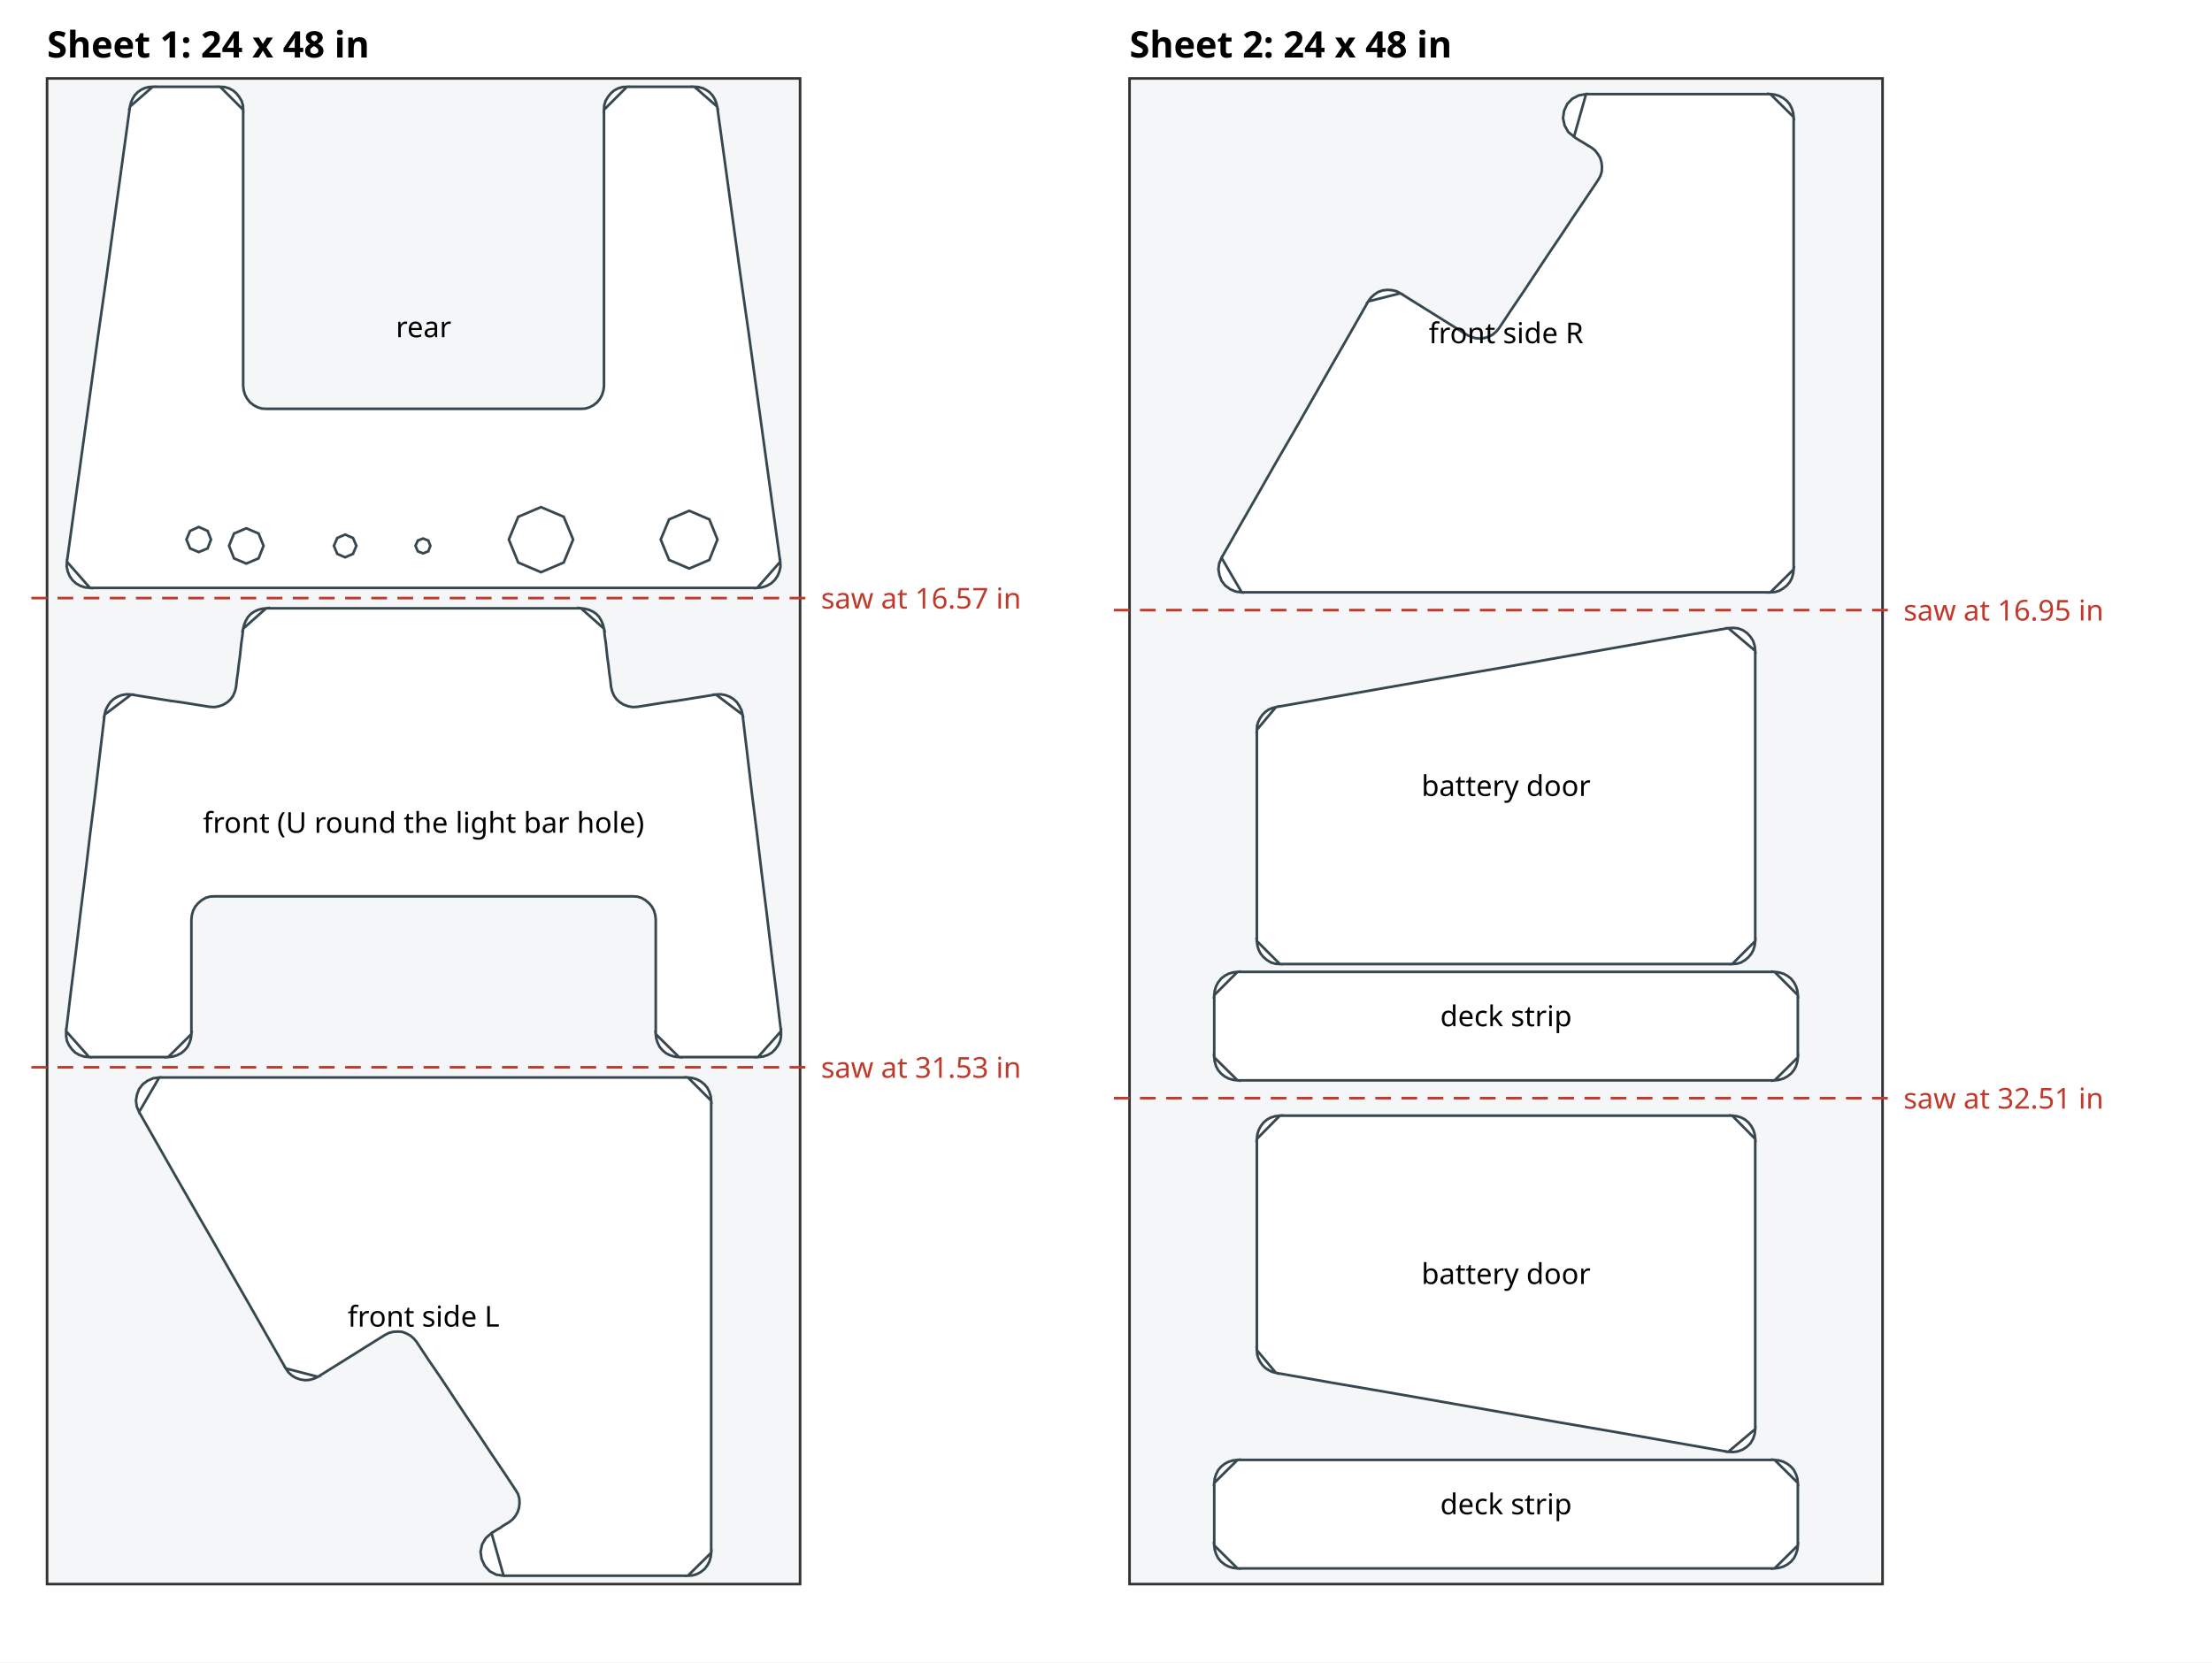
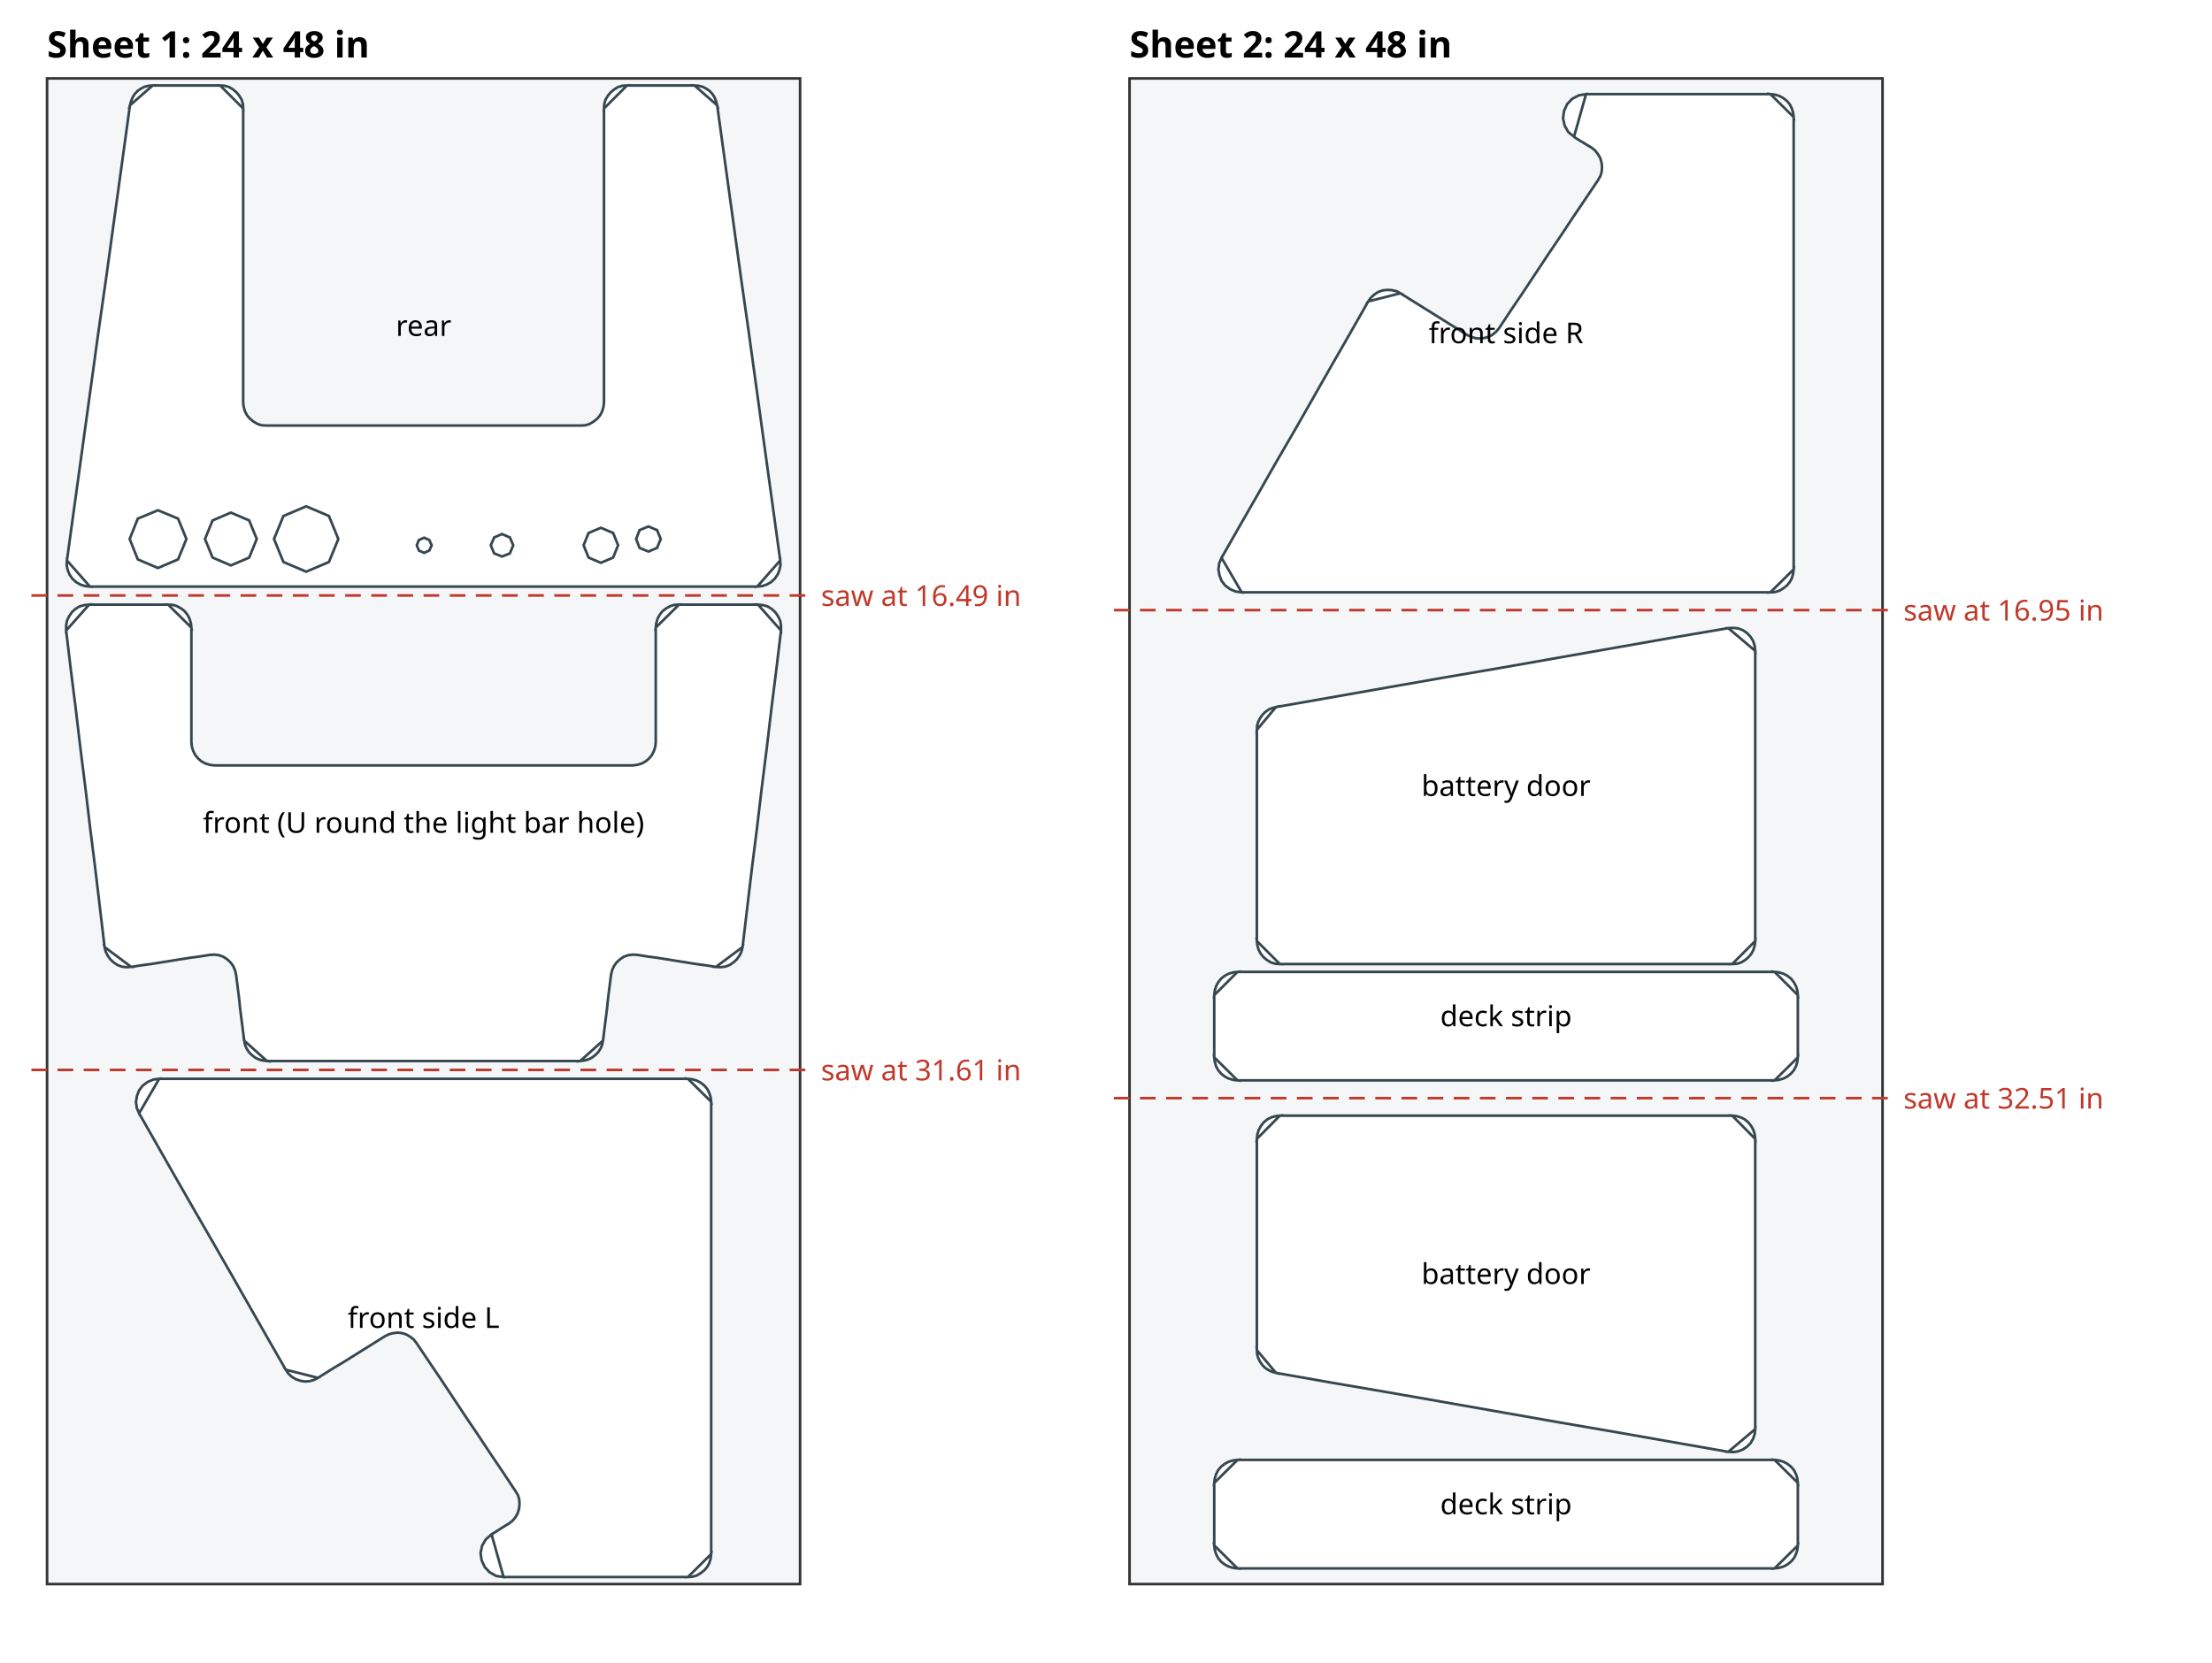
<svg xmlns="http://www.w3.org/2000/svg" width="846" height="636" viewBox="0 0 846 636" font-family="Segoe UI, sans-serif" font-size="11">
  <rect width="100%" height="100%" fill="#fff" />
  <text x="18" y="22" font-size="14" font-weight="600">Sheet 1: 24 x 48 in</text>
  <rect x="18.0" y="30.0" width="288.0" height="576.0" fill="#f4f6f8" stroke="#333" />
-   <polygon points="298.4,214.9 295.4,193.1 292.4,171.3 289.4,149.6 286.4,127.8 283.3,106.1 280.3,84.3 277.3,62.5 274.3,40.8 265.6,33.2 267.1,33.3 268.7,33.7 270.1,34.4 271.4,35.3 272.5,36.5 273.3,37.8 273.9,39.2 274.3,40.8 265.6,33.2 262.3,33.2 259.1,33.2 255.9,33.2 252.7,33.2 249.5,33.2 246.2,33.2 243.0,33.2 239.8,33.2 231.0,42.0 231.1,40.3 231.6,38.6 232.5,37.1 233.6,35.7 234.9,34.6 236.4,33.8 238.1,33.3 239.8,33.2 231.0,42.0 231.0,55.2 231.0,68.4 231.0,81.6 231.0,94.8 231.0,108.0 231.0,121.2 231.0,134.4 231.0,147.6 231.0,147.6 230.8,149.3 230.3,151.0 229.5,152.5 228.4,153.9 227.0,155.0 225.5,155.8 223.9,156.3 222.1,156.4 222.1,156.4 207.1,156.4 192.1,156.4 177.0,156.4 162.0,156.4 147.0,156.4 131.9,156.4 116.9,156.4 101.9,156.4 101.9,156.4 100.1,156.3 98.5,155.8 97.0,155.0 95.6,153.9 94.5,152.5 93.7,151.0 93.2,149.3 93.0,147.6 93.0,147.6 93.0,134.4 93.0,121.2 93.0,108.0 93.0,94.8 93.0,81.6 93.0,68.4 93.0,55.2 93.0,42.0 84.2,33.2 85.9,33.3 87.6,33.8 89.1,34.6 90.4,35.7 91.5,37.1 92.4,38.6 92.9,40.3 93.0,42.0 84.2,33.2 81.0,33.2 77.8,33.2 74.5,33.2 71.3,33.2 68.1,33.2 64.9,33.2 61.7,33.2 58.4,33.2 49.7,40.8 50.1,39.2 50.7,37.8 51.5,36.5 52.6,35.3 53.9,34.4 55.3,33.7 56.9,33.3 58.4,33.2 49.7,40.8 46.7,62.5 43.7,84.3 40.7,106.1 37.6,127.8 34.6,149.6 31.6,171.3 28.6,193.1 25.6,214.9 34.4,224.9 32.5,224.7 30.7,224.1 29.1,223.2 27.7,221.9 26.6,220.3 25.9,218.6 25.5,216.7 25.6,214.9 34.4,224.9 66.3,224.9 98.2,224.9 130.1,224.9 162.0,224.9 193.9,224.9 225.8,224.9 257.7,224.9 289.6,224.9 298.4,214.9 298.5,216.7 298.1,218.6 297.4,220.3 296.3,221.9 294.9,223.2 293.3,224.1 291.5,224.7 289.6,224.9" fill="#fff" stroke="#37474f" stroke-width="1" />
-   <polygon points="76.0,201.6 72.7,203.1 71.3,206.4 72.7,209.8 76.0,211.2 79.4,209.8 80.7,206.4 79.4,203.1 76.0,201.6" fill="#fff" stroke="#37474f" stroke-width="1" />
-   <polygon points="94.2,202.1 89.5,204.1 87.6,208.8 89.5,213.6 94.2,215.6 98.9,213.6 100.8,208.8 98.9,204.1 94.2,202.1" fill="#fff" stroke="#37474f" stroke-width="1" />
-   <polygon points="132.0,204.5 129.0,205.8 127.7,208.8 129.0,211.9 132.0,213.2 135.0,211.9 136.3,208.8 135.0,205.8 132.0,204.5" fill="#fff" stroke="#37474f" stroke-width="1" />
-   <polygon points="161.8,206.0 159.8,206.8 158.9,208.8 159.8,210.9 161.8,211.7 163.8,210.9 164.6,208.8 163.8,206.8 161.8,206.0" fill="#fff" stroke="#37474f" stroke-width="1" />
-   <polygon points="206.9,194.0 198.2,197.7 194.6,206.4 198.2,215.2 206.9,218.9 215.6,215.2 219.2,206.4 215.6,197.7 206.9,194.0" fill="#fff" stroke="#37474f" stroke-width="1" />
-   <polygon points="263.6,195.4 255.9,198.7 252.7,206.4 255.9,214.2 263.6,217.5 271.3,214.2 274.4,206.4 271.3,198.7 263.6,195.4" fill="#fff" stroke="#37474f" stroke-width="1" />
-   <text x="162.0" y="129.0" text-anchor="middle">rear</text>
-   <line x1="12.0" y1="228.8" x2="312.0" y2="228.8" stroke="#c0392b" stroke-dasharray="6 4" />
-   <text x="314.0" y="232.8" fill="#c0392b">saw at 16.57 in</text>
-   <polygon points="284.0,273.4 285.8,288.5 287.6,303.7 289.5,318.8 291.3,333.9 293.2,349.1 295.0,364.2 296.9,379.4 298.7,394.5 289.9,404.4 291.8,404.2 293.6,403.6 295.2,402.7 296.5,401.4 297.6,399.9 298.4,398.2 298.7,396.4 298.7,394.5 289.9,404.4 286.1,404.4 282.4,404.4 278.6,404.4 274.8,404.4 271.0,404.4 267.2,404.4 263.4,404.4 259.7,404.4 250.8,395.6 251.0,397.3 251.5,398.9 252.3,400.5 253.4,401.8 254.7,402.9 256.3,403.7 257.9,404.2 259.7,404.4 250.8,395.6 250.8,390.1 250.8,384.6 250.8,379.1 250.8,373.6 250.8,368.1 250.8,362.7 250.8,357.2 250.8,351.7 250.8,351.7 250.6,350.0 250.1,348.3 249.3,346.8 248.2,345.5 246.9,344.4 245.4,343.5 243.7,343.0 242.0,342.9 242.0,342.9 222.0,342.9 202.0,342.9 182.0,342.9 162.0,342.9 142.0,342.9 122.0,342.9 102.0,342.9 82.0,342.9 82.0,342.9 80.3,343.0 78.6,343.5 77.1,344.4 75.8,345.5 74.7,346.8 73.9,348.3 73.4,350.0 73.2,351.7 73.2,351.7 73.2,357.2 73.2,362.7 73.2,368.1 73.2,373.6 73.2,379.1 73.2,384.6 73.2,390.1 73.2,395.6 64.3,404.4 66.1,404.2 67.7,403.7 69.3,402.9 70.6,401.8 71.7,400.5 72.5,398.9 73.0,397.3 73.2,395.6 64.3,404.4 60.6,404.4 56.8,404.4 53.0,404.4 49.2,404.4 45.4,404.4 41.6,404.4 37.9,404.4 34.1,404.4 25.3,394.5 25.3,396.4 25.6,398.2 26.4,399.9 27.5,401.4 28.8,402.7 30.4,403.6 32.2,404.2 34.1,404.4 25.3,394.5 27.1,379.4 29.0,364.2 30.8,349.1 32.7,333.9 34.5,318.8 36.4,303.7 38.2,288.5 40.0,273.4 50.2,265.7 48.4,265.6 46.6,265.9 45.0,266.5 43.5,267.4 42.2,268.6 41.2,270.1 40.4,271.7 40.0,273.4 50.2,265.7 53.9,266.3 57.7,266.9 61.4,267.5 65.2,268.1 68.9,268.6 72.7,269.2 76.4,269.8 80.2,270.4 80.2,270.4 82.0,270.5 83.7,270.2 85.4,269.6 86.9,268.7 88.2,267.5 89.2,266.1 89.9,264.4 90.3,262.7 90.3,262.7 90.6,259.9 91.0,257.2 91.3,254.4 91.7,251.6 92.0,248.8 92.3,246.0 92.7,243.3 93.0,240.5 101.8,232.7 100.2,232.9 98.7,233.3 97.2,234.0 95.9,234.9 94.8,236.1 94.0,237.5 93.4,238.9 93.0,240.5 101.8,232.7 116.8,232.7 131.9,232.7 146.9,232.7 162.0,232.7 177.1,232.7 192.1,232.7 207.2,232.7 222.2,232.7 231.0,240.5 230.6,238.9 230.0,237.5 229.2,236.1 228.1,234.9 226.8,234.0 225.3,233.3 223.8,232.9 222.2,232.7 231.0,240.5 231.3,243.3 231.7,246.0 232.0,248.8 232.3,251.6 232.7,254.4 233.0,257.2 233.4,259.9 233.7,262.7 233.7,262.7 234.1,264.4 234.8,266.1 235.8,267.5 237.1,268.7 238.6,269.6 240.3,270.2 242.0,270.5 243.8,270.4 243.8,270.4 247.6,269.8 251.3,269.2 255.1,268.6 258.8,268.1 262.6,267.5 266.3,266.9 270.1,266.3 273.8,265.7 284.0,273.4 283.6,271.7 282.8,270.1 281.8,268.6 280.5,267.4 279.0,266.5 277.4,265.9 275.6,265.6 273.8,265.7" fill="#fff" stroke="#37474f" stroke-width="1" />
+   <polygon points="25.6,214.4 28.6,192.6 31.6,170.9 34.6,149.1 37.6,127.3 40.7,105.6 43.7,83.8 46.7,62.1 49.7,40.3 58.4,32.7 56.9,32.8 55.3,33.2 53.9,33.9 52.6,34.8 51.5,36.0 50.7,37.3 50.1,38.8 49.7,40.3 58.4,32.7 61.7,32.7 64.9,32.7 68.1,32.7 71.3,32.7 74.5,32.7 77.8,32.7 81.0,32.7 84.2,32.7 93.0,41.5 92.9,39.8 92.4,38.1 91.5,36.6 90.4,35.3 89.1,34.2 87.6,33.3 85.9,32.8 84.2,32.7 93.0,41.5 93.0,55.6 93.0,69.6 93.0,83.7 93.0,97.7 93.0,111.8 93.0,125.9 93.0,139.9 93.0,154.0 93.0,154.0 93.2,155.7 93.7,157.4 94.5,158.9 95.6,160.2 97.0,161.3 98.5,162.2 100.1,162.7 101.9,162.8 101.9,162.8 116.9,162.8 131.9,162.8 147.0,162.8 162.0,162.8 177.0,162.8 192.1,162.8 207.1,162.8 222.1,162.8 222.1,162.8 223.9,162.7 225.5,162.2 227.0,161.3 228.4,160.2 229.5,158.9 230.3,157.4 230.8,155.7 231.0,154.0 231.0,154.0 231.0,139.9 231.0,125.9 231.0,111.8 231.0,97.7 231.0,83.7 231.0,69.6 231.0,55.6 231.0,41.5 239.8,32.7 238.1,32.8 236.4,33.3 234.9,34.2 233.6,35.3 232.5,36.6 231.6,38.1 231.1,39.8 231.0,41.5 239.8,32.7 243.0,32.7 246.2,32.7 249.5,32.7 252.7,32.7 255.9,32.7 259.1,32.7 262.3,32.7 265.6,32.7 274.3,40.3 273.9,38.8 273.3,37.3 272.5,36.0 271.4,34.8 270.1,33.9 268.7,33.2 267.1,32.8 265.6,32.7 274.3,40.3 277.3,62.1 280.3,83.8 283.3,105.6 286.4,127.3 289.4,149.1 292.4,170.9 295.4,192.6 298.4,214.4 289.6,224.4 291.5,224.2 293.3,223.6 294.9,222.7 296.3,221.4 297.4,219.8 298.1,218.1 298.5,216.3 298.4,214.4 289.6,224.4 257.7,224.4 225.8,224.4 193.9,224.4 162.0,224.4 130.1,224.4 98.2,224.4 66.3,224.4 34.4,224.4 25.6,214.4 25.5,216.3 25.9,218.1 26.6,219.8 27.7,221.4 29.1,222.7 30.7,223.6 32.5,224.2 34.4,224.4" fill="#fff" stroke="#37474f" stroke-width="1" />
+   <polygon points="248.0,201.4 251.3,202.8 252.7,206.2 251.3,209.6 248.0,211.0 244.6,209.6 243.3,206.2 244.6,202.8 248.0,201.4" fill="#fff" stroke="#37474f" stroke-width="1" />
+   <polygon points="229.8,201.9 234.5,203.9 236.4,208.6 234.5,213.3 229.8,215.3 225.1,213.3 223.2,208.6 225.1,203.9 229.8,201.9" fill="#fff" stroke="#37474f" stroke-width="1" />
+   <polygon points="192.0,204.3 195.0,205.6 196.3,208.6 195.0,211.7 192.0,212.9 189.0,211.7 187.7,208.6 189.0,205.6 192.0,204.3" fill="#fff" stroke="#37474f" stroke-width="1" />
+   <polygon points="162.2,205.7 164.2,206.6 165.1,208.6 164.2,210.6 162.2,211.5 160.2,210.6 159.4,208.6 160.2,206.6 162.2,205.7" fill="#fff" stroke="#37474f" stroke-width="1" />
+   <polygon points="117.1,193.7 125.8,197.4 129.4,206.2 125.8,215.0 117.1,218.7 108.4,215.0 104.8,206.2 108.4,197.4 117.1,193.7" fill="#fff" stroke="#37474f" stroke-width="1" />
+   <polygon points="88.3,196.1 95.3,199.1 98.2,206.2 95.3,213.3 88.3,216.3 81.3,213.3 78.4,206.2 81.3,199.1 88.3,196.1" fill="#fff" stroke="#37474f" stroke-width="1" />
+   <polygon points="60.4,195.2 68.1,198.4 71.3,206.2 68.1,214.0 60.4,217.3 52.7,214.0 49.6,206.2 52.7,198.4 60.4,195.2" fill="#fff" stroke="#37474f" stroke-width="1" />
+   <text x="162.0" y="128.5" text-anchor="middle">rear</text>
+   <line x1="12.0" y1="227.8" x2="312.0" y2="227.8" stroke="#c0392b" stroke-dasharray="6 4" />
+   <text x="314.0" y="231.8" fill="#c0392b">saw at 16.49 in</text>
+   <polygon points="40.0,362.3 38.2,347.1 36.4,332.0 34.5,316.9 32.7,301.7 30.8,286.6 29.0,271.4 27.1,256.3 25.3,241.2 34.1,231.3 32.2,231.5 30.4,232.0 28.8,233.0 27.5,234.2 26.4,235.8 25.6,237.5 25.3,239.3 25.3,241.2 34.1,231.3 37.9,231.3 41.6,231.3 45.4,231.3 49.2,231.3 53.0,231.3 56.8,231.3 60.6,231.3 64.3,231.3 73.2,240.1 73.0,238.4 72.5,236.7 71.7,235.2 70.6,233.8 69.3,232.8 67.7,231.9 66.1,231.4 64.3,231.3 73.2,240.1 73.2,245.6 73.2,251.1 73.2,256.5 73.2,262.0 73.2,267.5 73.2,273.0 73.2,278.5 73.2,284.0 73.2,284.0 73.4,285.7 73.9,287.3 74.7,288.9 75.8,290.2 77.1,291.3 78.6,292.1 80.3,292.6 82.0,292.8 82.0,292.8 102.0,292.8 122.0,292.8 142.0,292.8 162.0,292.8 182.0,292.8 202.0,292.8 222.0,292.8 242.0,292.8 242.0,292.8 243.7,292.6 245.4,292.1 246.9,291.3 248.2,290.2 249.3,288.9 250.1,287.3 250.6,285.7 250.8,284.0 250.8,284.0 250.8,278.5 250.8,273.0 250.8,267.5 250.8,262.0 250.8,256.5 250.8,251.1 250.8,245.6 250.8,240.1 259.7,231.3 257.9,231.4 256.3,231.9 254.7,232.8 253.4,233.8 252.3,235.2 251.5,236.7 251.0,238.4 250.8,240.1 259.7,231.3 263.4,231.3 267.2,231.3 271.0,231.3 274.8,231.3 278.6,231.3 282.4,231.3 286.1,231.3 289.9,231.3 298.7,241.2 298.7,239.3 298.4,237.5 297.6,235.8 296.5,234.2 295.2,233.0 293.6,232.0 291.8,231.5 289.9,231.3 298.7,241.2 296.9,256.3 295.0,271.4 293.2,286.6 291.3,301.7 289.5,316.9 287.6,332.0 285.8,347.1 284.0,362.3 273.8,369.9 275.6,370.0 277.4,369.8 279.0,369.2 280.5,368.2 281.8,367.0 282.8,365.6 283.6,364.0 284.0,362.3 273.8,369.9 270.1,369.3 266.3,368.8 262.6,368.2 258.8,367.6 255.1,367.0 251.3,366.4 247.6,365.9 243.8,365.3 243.8,365.3 242.0,365.2 240.3,365.4 238.6,366.0 237.1,367.0 235.8,368.2 234.8,369.6 234.1,371.2 233.7,372.9 233.7,372.9 233.3,376.1 232.9,379.2 232.5,382.4 232.2,385.5 231.8,388.7 231.4,391.8 231.0,395.0 230.6,398.1 221.9,405.9 223.5,405.7 225.0,405.3 226.4,404.6 227.7,403.6 228.8,402.5 229.7,401.1 230.3,399.7 230.6,398.1 221.9,405.9 206.9,405.9 191.9,405.9 177.0,405.9 162.0,405.9 147.0,405.9 132.1,405.9 117.1,405.9 102.1,405.9 93.4,398.1 93.7,399.7 94.3,401.1 95.2,402.5 96.3,403.6 97.6,404.6 99.0,405.3 100.5,405.7 102.1,405.9 93.4,398.1 93.0,395.0 92.6,391.8 92.2,388.7 91.8,385.5 91.5,382.4 91.1,379.2 90.7,376.1 90.3,372.9 90.3,372.9 89.9,371.2 89.2,369.6 88.2,368.2 86.9,367.0 85.4,366.0 83.7,365.4 82.0,365.2 80.2,365.3 80.2,365.3 76.4,365.9 72.7,366.4 68.9,367.0 65.2,367.6 61.4,368.2 57.7,368.8 53.9,369.3 50.2,369.9 40.0,362.3 40.4,364.0 41.2,365.6 42.2,367.0 43.5,368.2 45.0,369.2 46.6,369.8 48.4,370.0 50.2,369.9" fill="#fff" stroke="#37474f" stroke-width="1" />
  <text x="162.0" y="318.6" text-anchor="middle">front (U round the light bar hole)</text>
-   <line x1="12.0" y1="408.3" x2="312.0" y2="408.3" stroke="#c0392b" stroke-dasharray="6 4" />
-   <text x="314.0" y="412.3" fill="#c0392b">saw at 31.53 in</text>
-   <polygon points="53.2,425.4 60.2,437.7 67.2,450.0 74.2,462.2 81.3,474.5 88.3,486.8 95.3,499.0 102.3,511.3 109.3,523.5 121.6,526.7 120.1,527.4 118.3,527.9 116.6,528.0 114.8,527.7 113.1,527.1 111.6,526.2 110.3,525.0 109.3,523.5 121.6,526.7 124.8,524.7 128.0,522.7 131.2,520.7 134.4,518.7 137.6,516.7 140.8,514.7 144.0,512.7 147.2,510.7 147.2,510.7 148.8,509.9 150.4,509.5 152.1,509.4 153.8,509.5 155.4,510.1 156.9,510.9 158.2,512.0 159.3,513.3 159.3,513.3 164.0,520.4 168.8,527.4 173.5,534.5 178.2,541.6 183.0,548.7 187.7,555.8 192.5,562.9 197.2,570.0 197.2,570.0 198.1,571.5 198.6,573.2 198.7,575.0 198.5,576.8 198.0,578.4 197.1,580.0 196.0,581.3 194.6,582.4 194.6,582.4 193.7,582.9 192.9,583.4 192.1,583.9 191.3,584.5 190.4,585.0 189.6,585.5 188.8,586.0 188.0,586.5 192.6,602.8 189.8,602.4 187.3,601.1 185.4,599.0 184.2,596.4 183.8,593.6 184.4,590.8 185.8,588.4 188.0,586.5 192.6,602.8 201.5,602.8 210.3,602.8 219.1,602.8 227.9,602.8 236.7,602.8 245.5,602.8 254.3,602.8 263.1,602.8 272.0,594.0 271.8,595.7 271.3,597.4 270.5,598.9 269.4,600.3 268.0,601.4 266.5,602.2 264.8,602.7 263.1,602.8 272.0,594.0 272.0,572.4 272.0,550.8 272.0,529.1 272.0,507.5 272.0,485.9 272.0,464.3 272.0,442.7 272.0,421.1 263.1,412.2 264.8,412.4 266.5,412.9 268.0,413.7 269.4,414.8 270.5,416.1 271.3,417.7 271.8,419.3 272.0,421.1 263.1,412.2 237.8,412.2 212.6,412.2 187.3,412.2 162.0,412.2 136.7,412.2 111.4,412.2 86.2,412.2 60.9,412.2 53.2,425.4 52.3,423.3 52.0,421.0 52.4,418.7 53.2,416.6 54.6,414.8 56.5,413.4 58.6,412.5 60.9,412.2" fill="#fff" stroke="#37474f" stroke-width="1" />
-   <text x="162.0" y="507.5" text-anchor="middle">front side L</text>
+   <line x1="12.0" y1="409.3" x2="312.0" y2="409.3" stroke="#c0392b" stroke-dasharray="6 4" />
+   <text x="314.0" y="413.3" fill="#c0392b">saw at 31.61 in</text>
+   <polygon points="53.2,425.9 60.2,438.2 67.2,450.5 74.2,462.7 81.3,475.0 88.3,487.2 95.3,499.5 102.3,511.8 109.3,524.0 121.6,527.1 120.1,527.9 118.3,528.4 116.6,528.5 114.8,528.2 113.1,527.6 111.6,526.7 110.3,525.5 109.3,524.0 121.6,527.1 124.8,525.1 128.0,523.1 131.2,521.2 134.4,519.2 137.6,517.2 140.8,515.2 144.0,513.2 147.2,511.2 147.2,511.2 148.8,510.4 150.4,510.0 152.1,509.8 153.8,510.0 155.4,510.5 156.9,511.4 158.2,512.4 159.3,513.8 159.3,513.8 164.0,520.8 168.8,527.9 173.5,535.0 178.2,542.1 183.0,549.2 187.7,556.3 192.5,563.4 197.2,570.5 197.2,570.5 198.1,572.0 198.6,573.7 198.7,575.5 198.5,577.2 198.0,578.9 197.1,580.5 196.0,581.8 194.6,582.9 194.6,582.9 193.7,583.4 192.9,583.9 192.1,584.4 191.3,584.9 190.4,585.5 189.6,586.0 188.8,586.5 188.0,587.0 192.6,603.3 189.8,602.9 187.3,601.5 185.4,599.5 184.2,596.9 183.8,594.1 184.4,591.3 185.8,588.9 188.0,587.0 192.6,603.3 201.5,603.3 210.3,603.3 219.1,603.3 227.9,603.3 236.7,603.3 245.5,603.3 254.3,603.3 263.1,603.3 272.0,594.5 271.8,596.2 271.3,597.9 270.5,599.4 269.4,600.7 268.0,601.8 266.5,602.7 264.8,603.2 263.1,603.3 272.0,594.5 272.0,572.9 272.0,551.3 272.0,529.6 272.0,508.0 272.0,486.4 272.0,464.8 272.0,443.2 272.0,421.5 263.1,412.7 264.8,412.9 266.5,413.4 268.0,414.2 269.4,415.3 270.5,416.6 271.3,418.2 271.8,419.8 272.0,421.5 263.1,412.7 237.8,412.7 212.6,412.7 187.3,412.7 162.0,412.7 136.7,412.7 111.4,412.7 86.2,412.7 60.9,412.7 53.2,425.9 52.3,423.8 52.0,421.5 52.4,419.2 53.2,417.1 54.6,415.3 56.5,413.9 58.6,413.0 60.9,412.7" fill="#fff" stroke="#37474f" stroke-width="1" />
+   <text x="162.0" y="508.0" text-anchor="middle">front side L</text>
  <text x="432" y="22" font-size="14" font-weight="600">Sheet 2: 24 x 48 in</text>
  <rect x="432.0" y="30.0" width="288.0" height="576.0" fill="#f4f6f8" stroke="#333" />
  <polygon points="602.0,52.3 602.8,52.9 603.6,53.4 604.4,53.9 605.3,54.4 606.1,54.9 606.9,55.4 607.7,55.9 608.6,56.4 608.6,56.4 610.0,57.5 611.1,58.9 612.0,60.4 612.5,62.1 612.7,63.8 612.6,65.6 612.1,67.3 611.2,68.9 611.2,68.9 606.5,75.9 601.7,83.0 597.0,90.1 592.2,97.2 587.5,104.3 582.8,111.4 578.0,118.5 573.3,125.6 573.3,125.6 572.2,126.9 570.9,128.0 569.4,128.8 567.8,129.3 566.1,129.5 564.4,129.4 562.8,128.9 561.2,128.2 561.2,128.2 558.0,126.2 554.8,124.2 551.6,122.2 548.4,120.2 545.2,118.2 542.0,116.2 538.8,114.2 535.6,112.2 523.3,115.3 524.3,113.9 525.6,112.7 527.1,111.7 528.8,111.1 530.6,110.9 532.3,111.0 534.1,111.4 535.6,112.2 523.3,115.3 516.3,127.6 509.3,139.8 502.3,152.1 495.3,164.4 488.2,176.6 481.2,188.9 474.2,201.1 467.2,213.4 474.9,226.6 472.6,226.3 470.5,225.4 468.6,224.0 467.2,222.2 466.4,220.1 466.0,217.8 466.3,215.5 467.2,213.4 474.9,226.6 500.2,226.6 525.4,226.6 550.7,226.6 576.0,226.6 601.3,226.6 626.6,226.6 651.8,226.6 677.1,226.6 686.0,217.8 685.8,219.5 685.3,221.2 684.5,222.7 683.4,224.0 682.0,225.1 680.5,226.0 678.8,226.5 677.1,226.6 686.0,217.8 686.0,196.2 686.0,174.6 686.0,152.9 686.0,131.3 686.0,109.7 686.0,88.1 686.0,66.5 686.0,44.8 677.1,36.0 678.8,36.2 680.5,36.7 682.0,37.5 683.4,38.6 684.5,39.9 685.3,41.5 685.8,43.1 686.0,44.8 677.1,36.0 668.3,36.0 659.5,36.0 650.7,36.0 641.9,36.0 633.1,36.0 624.3,36.0 615.5,36.0 606.6,36.0 602.0,52.3 599.8,50.5 598.4,48.0 597.8,45.2 598.2,42.4 599.4,39.8 601.3,37.8 603.8,36.5 606.6,36.0" fill="#fff" stroke="#37474f" stroke-width="1" />
  <text x="576.0" y="131.3" text-anchor="middle">front side R</text>
  <line x1="426.0" y1="233.4" x2="726.0" y2="233.4" stroke="#c0392b" stroke-dasharray="6 4" />
  <text x="728.0" y="237.4" fill="#c0392b">saw at 16.95 in</text>
  <polygon points="671.3,360.0 671.3,346.1 671.3,332.2 671.3,318.4 671.3,304.5 671.3,290.6 671.3,276.7 671.3,262.9 671.3,249.0 661.0,240.3 662.9,240.2 664.8,240.4 666.6,241.1 668.2,242.2 669.5,243.6 670.5,245.2 671.1,247.1 671.3,249.0 661.0,240.3 639.3,244.0 617.7,247.8 596.1,251.6 574.5,255.4 552.9,259.1 531.2,262.9 509.6,266.7 488.0,270.5 480.7,279.2 480.8,277.6 481.2,276.2 481.9,274.8 482.8,273.5 483.9,272.4 485.1,271.5 486.5,270.9 488.0,270.5 480.7,279.2 480.7,289.3 480.7,299.4 480.7,309.5 480.7,319.6 480.7,329.7 480.7,339.8 480.7,349.9 480.7,360.0 489.5,368.8 487.8,368.7 486.1,368.2 484.6,367.3 483.3,366.2 482.2,364.9 481.4,363.4 480.9,361.7 480.7,360.0 489.5,368.8 511.1,368.8 532.8,368.8 554.4,368.8 576.0,368.8 597.6,368.8 619.2,368.8 640.9,368.8 662.5,368.8 671.3,360.0 671.1,361.7 670.6,363.4 669.8,364.9 668.7,366.2 667.4,367.3 665.9,368.2 664.2,368.7 662.5,368.8" fill="#fff" stroke="#37474f" stroke-width="1" />
  <text x="576.0" y="304.5" text-anchor="middle">battery door</text>
  <polygon points="473.3,371.8 499.0,371.8 524.6,371.8 550.3,371.8 576.0,371.8 601.7,371.8 627.4,371.8 653.0,371.8 678.7,371.8 687.6,380.7 687.4,378.9 686.9,377.3 686.1,375.8 685.0,374.4 683.6,373.3 682.1,372.5 680.4,372.0 678.7,371.8 687.6,380.7 687.6,383.6 687.6,386.6 687.6,389.6 687.6,392.6 687.6,395.5 687.6,398.5 687.6,401.5 687.6,404.5 678.7,413.3 680.4,413.1 682.1,412.6 683.6,411.8 685.0,410.7 686.1,409.4 686.9,407.9 687.4,406.2 687.6,404.5 678.7,413.3 653.0,413.3 627.4,413.3 601.7,413.3 576.0,413.3 550.3,413.3 524.6,413.3 499.0,413.3 473.3,413.3 464.4,404.5 464.6,406.2 465.1,407.9 465.9,409.4 467.0,410.7 468.4,411.8 469.9,412.6 471.6,413.1 473.3,413.3 464.4,404.5 464.4,401.5 464.4,398.5 464.4,395.5 464.4,392.6 464.4,389.6 464.4,386.6 464.4,383.6 464.4,380.7 473.3,371.8 471.6,372.0 469.9,372.5 468.4,373.3 467.0,374.4 465.9,375.8 465.1,377.3 464.6,378.9 464.4,380.7" fill="#fff" stroke="#37474f" stroke-width="1" />
  <text x="576.0" y="392.6" text-anchor="middle">deck strip</text>
  <line x1="426.0" y1="420.1" x2="726.0" y2="420.1" stroke="#c0392b" stroke-dasharray="6 4" />
  <text x="728.0" y="424.1" fill="#c0392b">saw at 32.51 in</text>
  <polygon points="480.7,435.7 480.7,445.8 480.7,455.9 480.7,466.0 480.7,476.1 480.7,486.2 480.7,496.3 480.7,506.4 480.7,516.5 488.0,525.2 486.5,524.8 485.1,524.1 483.9,523.3 482.8,522.2 481.9,520.9 481.2,519.5 480.8,518.0 480.7,516.5 488.0,525.2 509.6,529.0 531.2,532.7 552.9,536.5 574.5,540.3 596.1,544.1 617.7,547.8 639.3,551.6 661.0,555.4 671.3,546.7 671.1,548.6 670.5,550.4 669.5,552.1 668.2,553.4 666.6,554.5 664.8,555.2 662.9,555.5 661.0,555.4 671.3,546.7 671.3,532.8 671.3,518.9 671.3,505.0 671.3,491.2 671.3,477.3 671.3,463.4 671.3,449.5 671.3,435.7 662.5,426.8 664.2,427.0 665.9,427.5 667.4,428.3 668.7,429.4 669.8,430.8 670.6,432.3 671.1,433.9 671.3,435.7 662.5,426.8 640.9,426.8 619.2,426.8 597.6,426.8 576.0,426.8 554.4,426.8 532.8,426.8 511.1,426.8 489.5,426.8 480.7,435.7 480.9,433.9 481.4,432.3 482.2,430.8 483.3,429.4 484.6,428.3 486.1,427.5 487.8,427.0 489.5,426.8" fill="#fff" stroke="#37474f" stroke-width="1" />
  <text x="576.0" y="491.2" text-anchor="middle">battery door</text>
  <polygon points="473.3,558.5 499.0,558.5 524.6,558.5 550.3,558.5 576.0,558.5 601.7,558.5 627.4,558.5 653.0,558.5 678.7,558.5 687.6,567.3 687.4,565.6 686.9,564.0 686.1,562.4 685.0,561.1 683.6,560.0 682.1,559.2 680.4,558.7 678.7,558.5 687.6,567.3 687.6,570.3 687.6,573.3 687.6,576.3 687.6,579.3 687.6,582.2 687.6,585.2 687.6,588.2 687.6,591.2 678.7,600.0 680.4,599.8 682.1,599.3 683.6,598.5 685.0,597.4 686.1,596.1 686.9,594.5 687.4,592.9 687.6,591.2 678.7,600.0 653.0,600.0 627.4,600.0 601.7,600.0 576.0,600.0 550.3,600.0 524.6,600.0 499.0,600.0 473.3,600.0 464.4,591.2 464.6,592.9 465.1,594.5 465.9,596.1 467.0,597.4 468.4,598.5 469.9,599.3 471.6,599.8 473.3,600.0 464.4,591.2 464.4,588.2 464.4,585.2 464.4,582.2 464.4,579.3 464.4,576.3 464.4,573.3 464.4,570.3 464.4,567.3 473.3,558.5 471.6,558.7 469.9,559.2 468.4,560.0 467.0,561.1 465.9,562.4 465.1,564.0 464.6,565.6 464.4,567.3" fill="#fff" stroke="#37474f" stroke-width="1" />
  <text x="576.0" y="579.3" text-anchor="middle">deck strip</text>
</svg>
